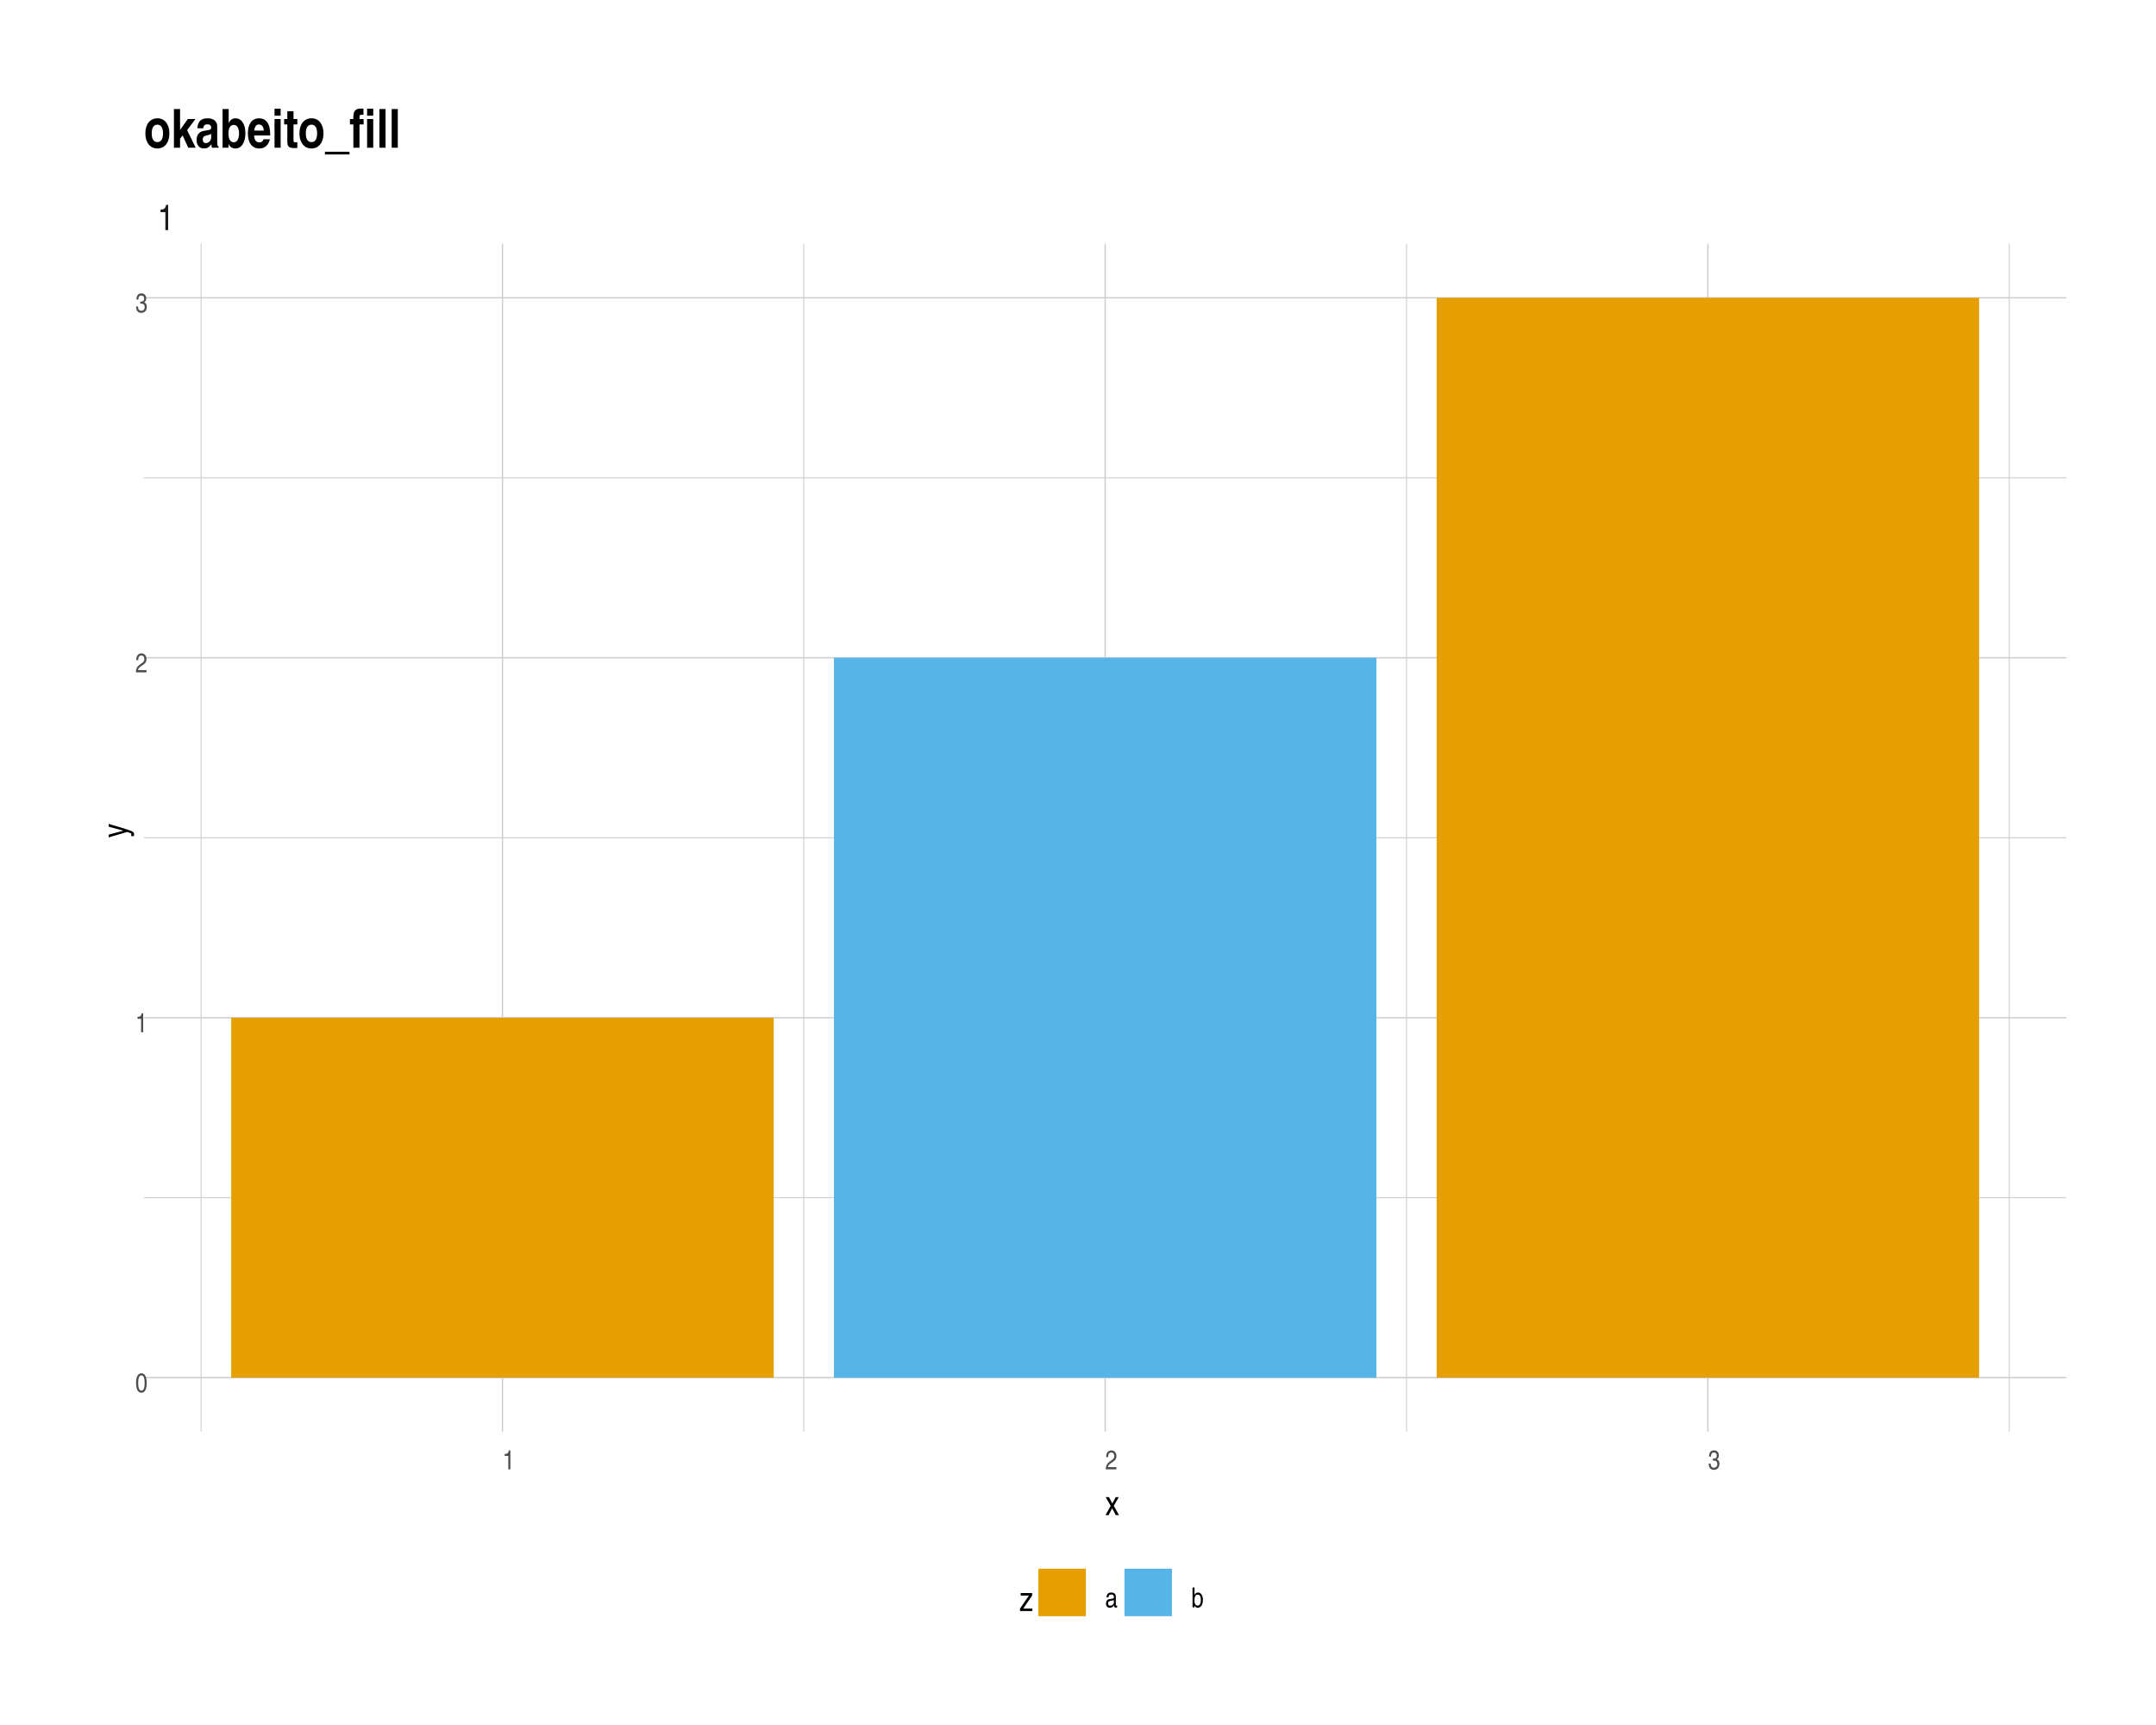
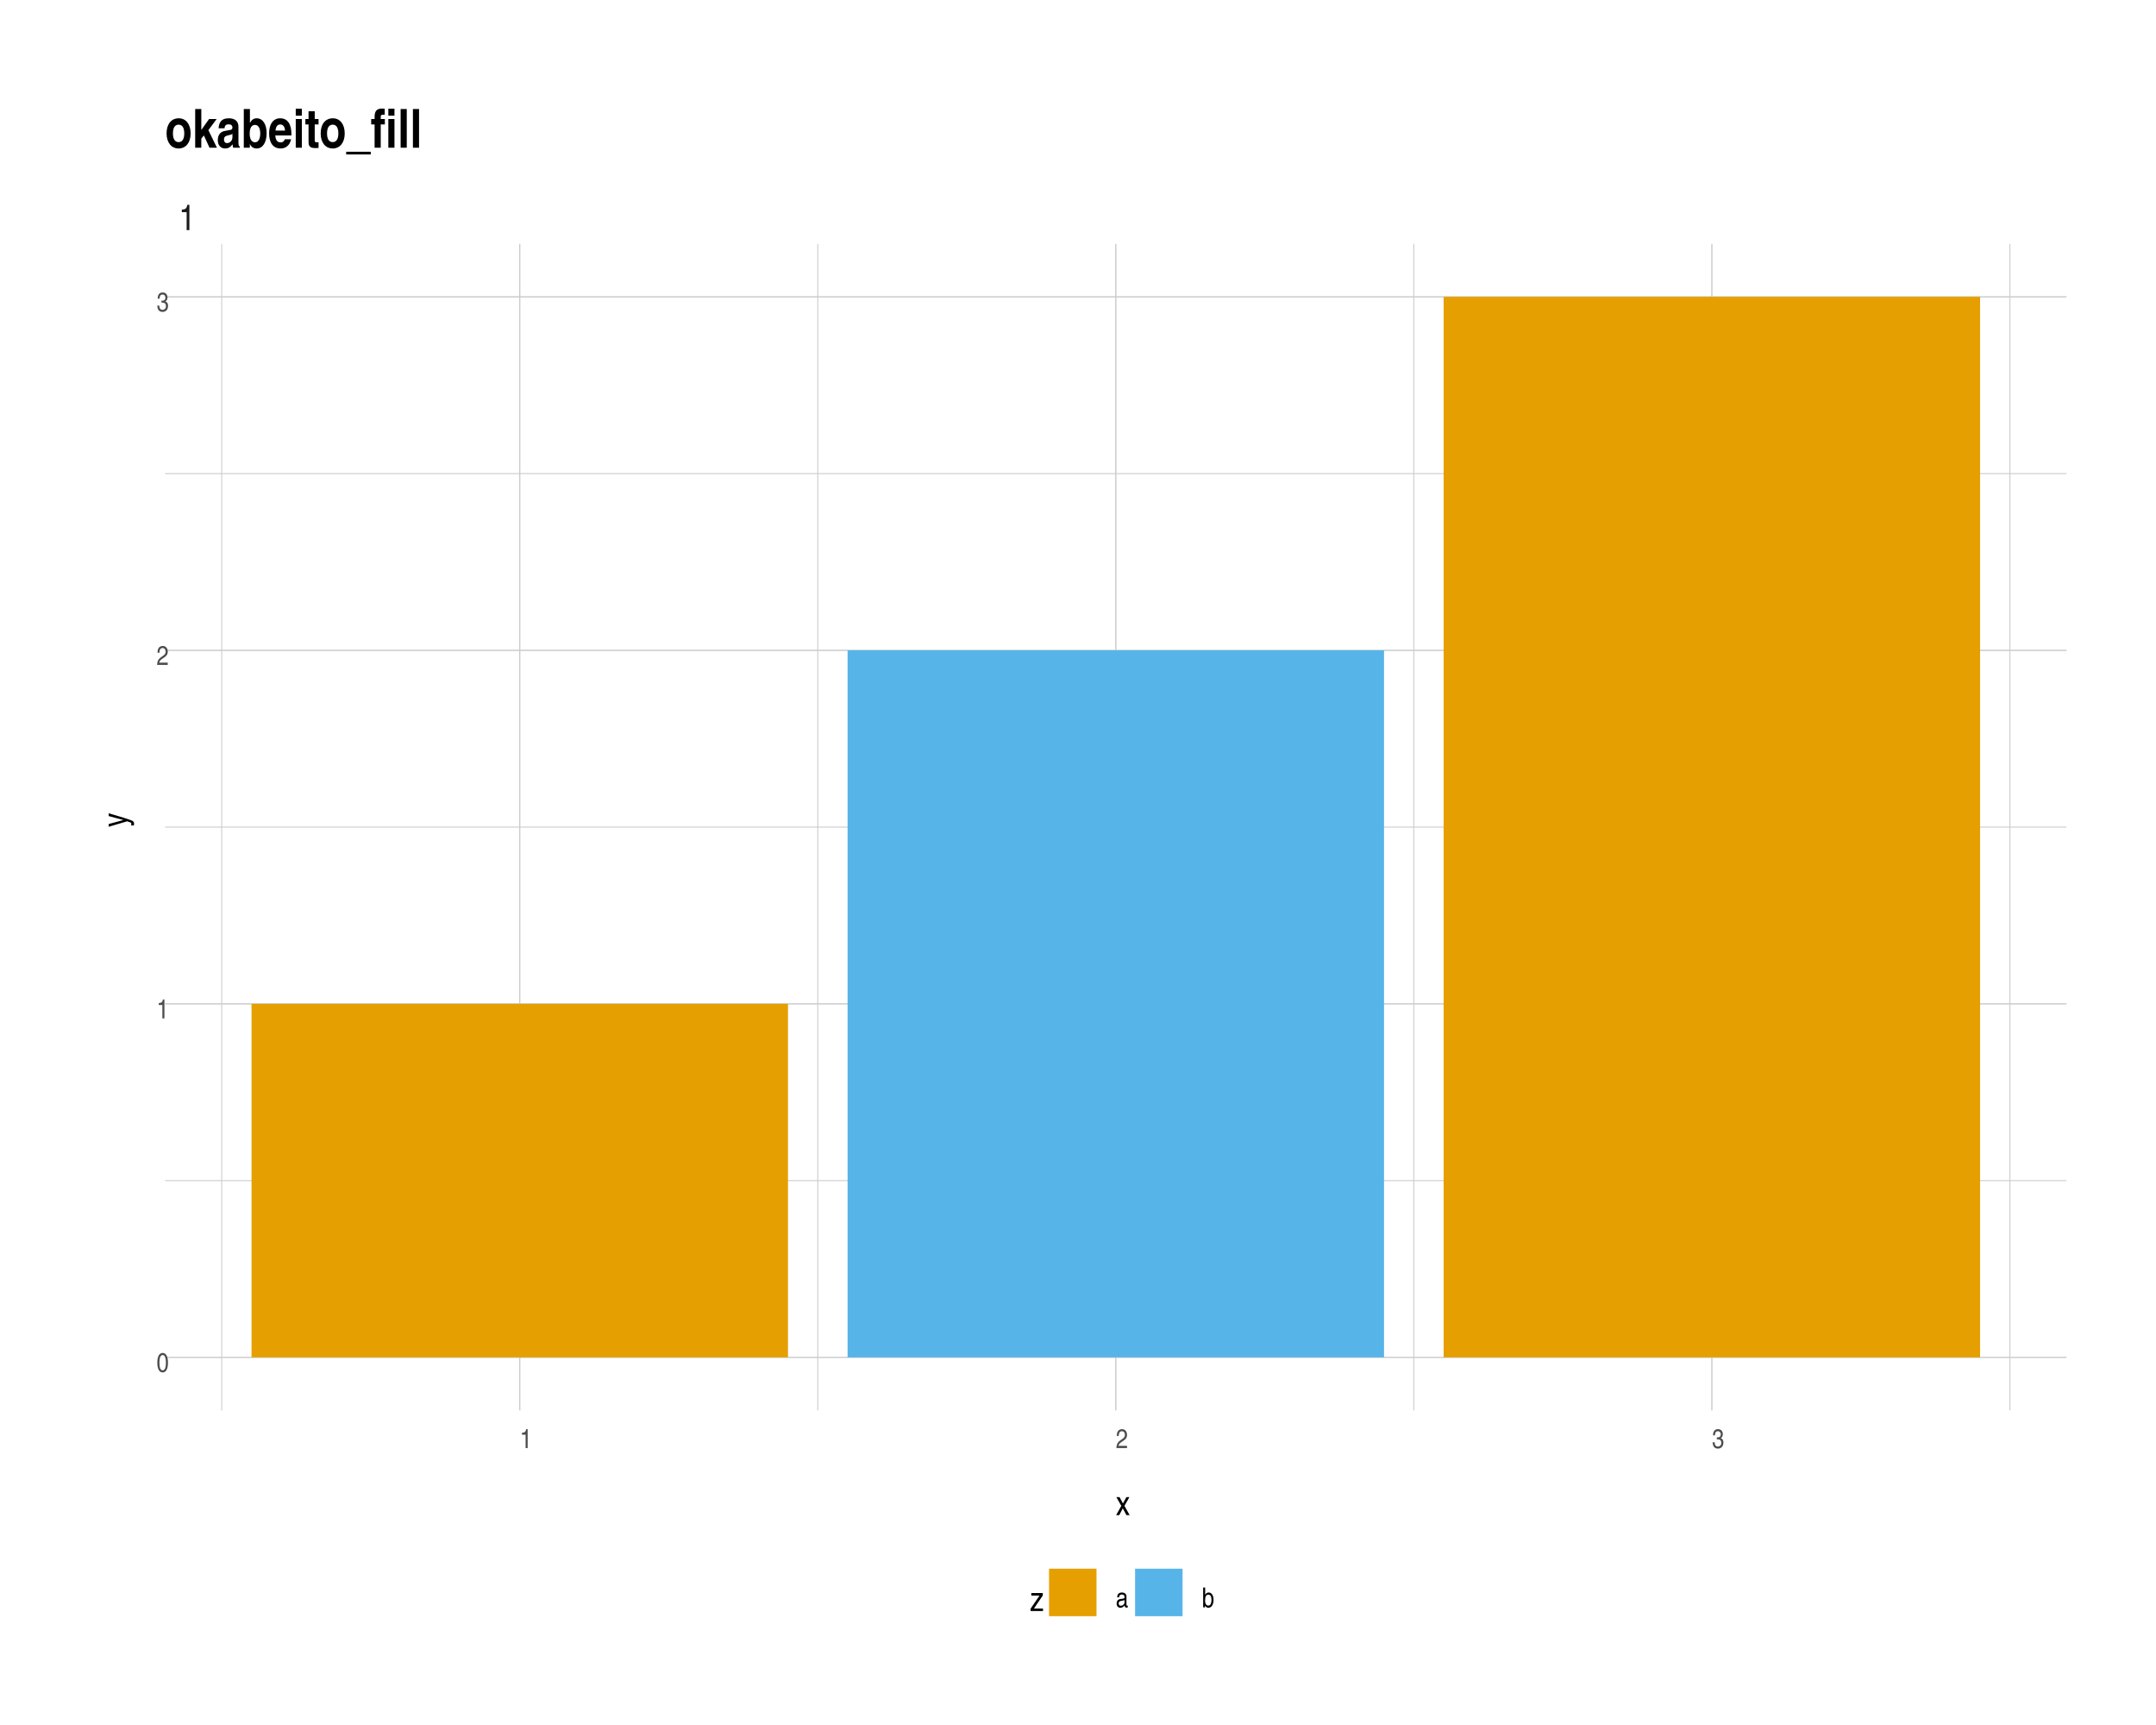
<svg xmlns="http://www.w3.org/2000/svg" viewBox="0 0 720.00 576.00">
  <defs>
    <style type="text/css">
    line, polyline, polygon, path, rect, circle {
      fill: none;
      stroke: #000000;
      stroke-linecap: round;
      stroke-linejoin: round;
      stroke-miterlimit: 10.00;
    }
  </style>
  </defs>
  <rect width="100%" height="100%" style="stroke: none; fill: #FFFFFF;" />
  <defs>
-     <clipPath id="cpNDguMDR8NjkwLjExfDQ3OC4wNXw4MS40Mg==">
-       <rect x="48.04" y="81.42" width="642.08" height="396.63" />
+     <clipPath id="cpNTUuMTN8NjkwLjExfDQ3MC45NXw4MS40Mg==">
+       <rect x="55.13" y="81.42" width="634.98" height="389.53" />
    </clipPath>
  </defs>
-   <polyline points="48.04,399.92 690.11,399.92 " style="stroke-width: 0.32; stroke: #CCCCCC; stroke-linecap: butt;" clip-path="url(#cpNDguMDR8NjkwLjExfDQ3OC4wNXw4MS40Mg==)" />
-   <polyline points="48.04,279.73 690.11,279.73 " style="stroke-width: 0.32; stroke: #CCCCCC; stroke-linecap: butt;" clip-path="url(#cpNDguMDR8NjkwLjExfDQ3OC4wNXw4MS40Mg==)" />
-   <polyline points="48.04,159.54 690.11,159.54 " style="stroke-width: 0.32; stroke: #CCCCCC; stroke-linecap: butt;" clip-path="url(#cpNDguMDR8NjkwLjExfDQ3OC4wNXw4MS40Mg==)" />
-   <polyline points="67.16,478.05 67.16,81.42 " style="stroke-width: 0.32; stroke: #CCCCCC; stroke-linecap: butt;" clip-path="url(#cpNDguMDR8NjkwLjExfDQ3OC4wNXw4MS40Mg==)" />
-   <polyline points="268.44,478.05 268.44,81.42 " style="stroke-width: 0.32; stroke: #CCCCCC; stroke-linecap: butt;" clip-path="url(#cpNDguMDR8NjkwLjExfDQ3OC4wNXw4MS40Mg==)" />
-   <polyline points="469.71,478.05 469.71,81.42 " style="stroke-width: 0.32; stroke: #CCCCCC; stroke-linecap: butt;" clip-path="url(#cpNDguMDR8NjkwLjExfDQ3OC4wNXw4MS40Mg==)" />
-   <polyline points="670.99,478.05 670.99,81.42 " style="stroke-width: 0.32; stroke: #CCCCCC; stroke-linecap: butt;" clip-path="url(#cpNDguMDR8NjkwLjExfDQ3OC4wNXw4MS40Mg==)" />
-   <polyline points="48.04,460.02 690.11,460.02 " style="stroke-width: 0.43; stroke: #CCCCCC; stroke-linecap: butt;" clip-path="url(#cpNDguMDR8NjkwLjExfDQ3OC4wNXw4MS40Mg==)" />
-   <polyline points="48.04,339.83 690.11,339.83 " style="stroke-width: 0.43; stroke: #CCCCCC; stroke-linecap: butt;" clip-path="url(#cpNDguMDR8NjkwLjExfDQ3OC4wNXw4MS40Mg==)" />
-   <polyline points="48.04,219.64 690.11,219.64 " style="stroke-width: 0.43; stroke: #CCCCCC; stroke-linecap: butt;" clip-path="url(#cpNDguMDR8NjkwLjExfDQ3OC4wNXw4MS40Mg==)" />
-   <polyline points="48.04,99.44 690.11,99.44 " style="stroke-width: 0.43; stroke: #CCCCCC; stroke-linecap: butt;" clip-path="url(#cpNDguMDR8NjkwLjExfDQ3OC4wNXw4MS40Mg==)" />
-   <polyline points="167.80,478.05 167.80,81.42 " style="stroke-width: 0.43; stroke: #CCCCCC; stroke-linecap: butt;" clip-path="url(#cpNDguMDR8NjkwLjExfDQ3OC4wNXw4MS40Mg==)" />
-   <polyline points="369.07,478.05 369.07,81.42 " style="stroke-width: 0.43; stroke: #CCCCCC; stroke-linecap: butt;" clip-path="url(#cpNDguMDR8NjkwLjExfDQ3OC4wNXw4MS40Mg==)" />
-   <polyline points="570.35,478.05 570.35,81.42 " style="stroke-width: 0.43; stroke: #CCCCCC; stroke-linecap: butt;" clip-path="url(#cpNDguMDR8NjkwLjExfDQ3OC4wNXw4MS40Mg==)" />
-   <rect x="77.22" y="339.83" width="181.15" height="120.19" style="stroke-width: 1.07; stroke: none; stroke-linecap: square; stroke-linejoin: miter; fill: #E69F00;" clip-path="url(#cpNDguMDR8NjkwLjExfDQ3OC4wNXw4MS40Mg==)" />
-   <rect x="278.50" y="219.64" width="181.15" height="240.38" style="stroke-width: 1.07; stroke: none; stroke-linecap: square; stroke-linejoin: miter; fill: #56B4E9;" clip-path="url(#cpNDguMDR8NjkwLjExfDQ3OC4wNXw4MS40Mg==)" />
-   <rect x="479.78" y="99.44" width="181.15" height="360.58" style="stroke-width: 1.07; stroke: none; stroke-linecap: square; stroke-linejoin: miter; fill: #E69F00;" clip-path="url(#cpNDguMDR8NjkwLjExfDQ3OC4wNXw4MS40Mg==)" />
+   <polyline points="55.13,394.22 690.11,394.22 " style="stroke-width: 0.32; stroke: #CCCCCC; stroke-linecap: butt;" clip-path="url(#cpNTUuMTN8NjkwLjExfDQ3MC45NXw4MS40Mg==)" />
+   <polyline points="55.13,276.18 690.11,276.18 " style="stroke-width: 0.32; stroke: #CCCCCC; stroke-linecap: butt;" clip-path="url(#cpNTUuMTN8NjkwLjExfDQ3MC45NXw4MS40Mg==)" />
+   <polyline points="55.13,158.14 690.11,158.14 " style="stroke-width: 0.32; stroke: #CCCCCC; stroke-linecap: butt;" clip-path="url(#cpNTUuMTN8NjkwLjExfDQ3MC45NXw4MS40Mg==)" />
+   <polyline points="74.04,470.95 74.04,81.42 " style="stroke-width: 0.32; stroke: #CCCCCC; stroke-linecap: butt;" clip-path="url(#cpNTUuMTN8NjkwLjExfDQ3MC45NXw4MS40Mg==)" />
+   <polyline points="273.10,470.95 273.10,81.42 " style="stroke-width: 0.32; stroke: #CCCCCC; stroke-linecap: butt;" clip-path="url(#cpNTUuMTN8NjkwLjExfDQ3MC45NXw4MS40Mg==)" />
+   <polyline points="472.15,470.95 472.15,81.42 " style="stroke-width: 0.32; stroke: #CCCCCC; stroke-linecap: butt;" clip-path="url(#cpNTUuMTN8NjkwLjExfDQ3MC45NXw4MS40Mg==)" />
+   <polyline points="671.20,470.95 671.20,81.42 " style="stroke-width: 0.32; stroke: #CCCCCC; stroke-linecap: butt;" clip-path="url(#cpNTUuMTN8NjkwLjExfDQ3MC45NXw4MS40Mg==)" />
+   <polyline points="55.13,453.24 690.11,453.24 " style="stroke-width: 0.43; stroke: #CCCCCC; stroke-linecap: butt;" clip-path="url(#cpNTUuMTN8NjkwLjExfDQ3MC45NXw4MS40Mg==)" />
+   <polyline points="55.13,335.20 690.11,335.20 " style="stroke-width: 0.43; stroke: #CCCCCC; stroke-linecap: butt;" clip-path="url(#cpNTUuMTN8NjkwLjExfDQ3MC45NXw4MS40Mg==)" />
+   <polyline points="55.13,217.16 690.11,217.16 " style="stroke-width: 0.43; stroke: #CCCCCC; stroke-linecap: butt;" clip-path="url(#cpNTUuMTN8NjkwLjExfDQ3MC45NXw4MS40Mg==)" />
+   <polyline points="55.13,99.12 690.11,99.12 " style="stroke-width: 0.43; stroke: #CCCCCC; stroke-linecap: butt;" clip-path="url(#cpNTUuMTN8NjkwLjExfDQ3MC45NXw4MS40Mg==)" />
+   <polyline points="173.57,470.95 173.57,81.42 " style="stroke-width: 0.43; stroke: #CCCCCC; stroke-linecap: butt;" clip-path="url(#cpNTUuMTN8NjkwLjExfDQ3MC45NXw4MS40Mg==)" />
+   <polyline points="372.62,470.95 372.62,81.42 " style="stroke-width: 0.43; stroke: #CCCCCC; stroke-linecap: butt;" clip-path="url(#cpNTUuMTN8NjkwLjExfDQ3MC45NXw4MS40Mg==)" />
+   <polyline points="571.68,470.95 571.68,81.42 " style="stroke-width: 0.43; stroke: #CCCCCC; stroke-linecap: butt;" clip-path="url(#cpNTUuMTN8NjkwLjExfDQ3MC45NXw4MS40Mg==)" />
+   <rect x="84.00" y="335.20" width="179.15" height="118.04" style="stroke-width: 1.07; stroke: none; stroke-linecap: square; stroke-linejoin: miter; fill: #E69F00;" clip-path="url(#cpNTUuMTN8NjkwLjExfDQ3MC45NXw4MS40Mg==)" />
+   <rect x="283.05" y="217.16" width="179.15" height="236.08" style="stroke-width: 1.07; stroke: none; stroke-linecap: square; stroke-linejoin: miter; fill: #56B4E9;" clip-path="url(#cpNTUuMTN8NjkwLjExfDQ3MC45NXw4MS40Mg==)" />
+   <rect x="482.10" y="99.12" width="179.15" height="354.12" style="stroke-width: 1.07; stroke: none; stroke-linecap: square; stroke-linejoin: miter; fill: #E69F00;" clip-path="url(#cpNTUuMTN8NjkwLjExfDQ3MC45NXw4MS40Mg==)" />
  <defs>
    <clipPath id="cpMC4wMHw3MjAuMDB8NTc2LjAwfDAuMDA=">
      <rect x="0.00" y="0.00" width="720.00" height="576.00" />
    </clipPath>
  </defs>
  <defs>
-     <clipPath id="cpNDguMDR8NjkwLjExfDgxLjQyfDU5LjI5">
-       <rect x="48.04" y="59.29" width="642.08" height="22.13" />
+     <clipPath id="cpNTUuMTN8NjkwLjExfDgxLjQyfDU5LjI5">
+       <rect x="55.13" y="59.29" width="634.98" height="22.13" />
    </clipPath>
  </defs>
-   <g clip-path="url(#cpNDguMDR8NjkwLjExfDgxLjQyfDU5LjI5)">
-     <text x="52.62" y="76.83" style="font-size: 12.00px; fill: #1A1A1A; font-family: Arial Narrow;" textLength="0.00px" lengthAdjust="spacingAndGlyphs">1</text>
+   <g clip-path="url(#cpNTUuMTN8NjkwLjExfDgxLjQyfDU5LjI5)">
+     <text x="59.72" y="76.83" style="font-size: 12.00px; fill: #1A1A1A; font-family: Arial Narrow;" textLength="0.00px" lengthAdjust="spacingAndGlyphs">1</text>
  </g>
  <defs>
    <clipPath id="cpMC4wMHw3MjAuMDB8NTc2LjAwfDAuMDA=">
      <rect x="0.00" y="0.00" width="720.00" height="576.00" />
    </clipPath>
  </defs>
  <g clip-path="url(#cpMC4wMHw3MjAuMDB8NTc2LjAwfDAuMDA=)">
-     <text x="167.80" y="490.63" style="font-size: 9.00px; fill: #4D4D4D; font-family: Arial Narrow;" textLength="0.00px" lengthAdjust="spacingAndGlyphs">1</text>
+     <text x="173.57" y="483.54" style="font-size: 9.00px; fill: #4D4D4D; font-family: Arial Narrow;" textLength="0.00px" lengthAdjust="spacingAndGlyphs">1</text>
  </g>
  <g clip-path="url(#cpMC4wMHw3MjAuMDB8NTc2LjAwfDAuMDA=)">
-     <text x="369.07" y="490.63" style="font-size: 9.00px; fill: #4D4D4D; font-family: Arial Narrow;" textLength="0.00px" lengthAdjust="spacingAndGlyphs">2</text>
+     <text x="372.62" y="483.54" style="font-size: 9.00px; fill: #4D4D4D; font-family: Arial Narrow;" textLength="0.00px" lengthAdjust="spacingAndGlyphs">2</text>
  </g>
  <g clip-path="url(#cpMC4wMHw3MjAuMDB8NTc2LjAwfDAuMDA=)">
-     <text x="570.35" y="490.63" style="font-size: 9.00px; fill: #4D4D4D; font-family: Arial Narrow;" textLength="0.00px" lengthAdjust="spacingAndGlyphs">3</text>
+     <text x="571.68" y="483.54" style="font-size: 9.00px; fill: #4D4D4D; font-family: Arial Narrow;" textLength="0.00px" lengthAdjust="spacingAndGlyphs">3</text>
  </g>
  <g clip-path="url(#cpMC4wMHw3MjAuMDB8NTc2LjAwfDAuMDA=)">
-     <text x="45.17" y="464.88" style="font-size: 9.00px; fill: #4D4D4D; font-family: Arial Narrow;" textLength="0.00px" lengthAdjust="spacingAndGlyphs">0</text>
+     <text x="52.27" y="458.10" style="font-size: 9.00px; fill: #4D4D4D; font-family: Arial Narrow;" textLength="0.00px" lengthAdjust="spacingAndGlyphs">0</text>
  </g>
  <g clip-path="url(#cpMC4wMHw3MjAuMDB8NTc2LjAwfDAuMDA=)">
-     <text x="45.17" y="344.69" style="font-size: 9.00px; fill: #4D4D4D; font-family: Arial Narrow;" textLength="0.00px" lengthAdjust="spacingAndGlyphs">1</text>
+     <text x="52.27" y="340.06" style="font-size: 9.00px; fill: #4D4D4D; font-family: Arial Narrow;" textLength="0.00px" lengthAdjust="spacingAndGlyphs">1</text>
  </g>
  <g clip-path="url(#cpMC4wMHw3MjAuMDB8NTc2LjAwfDAuMDA=)">
-     <text x="45.17" y="224.50" style="font-size: 9.00px; fill: #4D4D4D; font-family: Arial Narrow;" textLength="0.00px" lengthAdjust="spacingAndGlyphs">2</text>
+     <text x="52.27" y="222.02" style="font-size: 9.00px; fill: #4D4D4D; font-family: Arial Narrow;" textLength="0.00px" lengthAdjust="spacingAndGlyphs">2</text>
  </g>
  <g clip-path="url(#cpMC4wMHw3MjAuMDB8NTc2LjAwfDAuMDA=)">
-     <text x="45.17" y="104.30" style="font-size: 9.00px; fill: #4D4D4D; font-family: Arial Narrow;" textLength="0.00px" lengthAdjust="spacingAndGlyphs">3</text>
+     <text x="52.27" y="103.98" style="font-size: 9.00px; fill: #4D4D4D; font-family: Arial Narrow;" textLength="0.00px" lengthAdjust="spacingAndGlyphs">3</text>
  </g>
  <g clip-path="url(#cpMC4wMHw3MjAuMDB8NTc2LjAwfDAuMDA=)">
-     <text x="369.07" y="505.92" style="font-size: 11.50px; font-family: Arial Narrow;" textLength="0.00px" lengthAdjust="spacingAndGlyphs">x</text>
+     <text x="372.62" y="505.92" style="font-size: 11.50px; font-family: Arial Narrow;" textLength="0.00px" lengthAdjust="spacingAndGlyphs">x</text>
  </g>
  <g clip-path="url(#cpMC4wMHw3MjAuMDB8NTc2LjAwfDAuMDA=)">
-     <text transform="translate(42.31,279.73) rotate(-90)" style="font-size: 11.50px; font-family: Arial Narrow;" textLength="0.00px" lengthAdjust="spacingAndGlyphs">y</text>
+     <text transform="translate(42.31,276.18) rotate(-90)" style="font-size: 11.50px; font-family: Arial Narrow;" textLength="0.00px" lengthAdjust="spacingAndGlyphs">y</text>
  </g>
  <g clip-path="url(#cpMC4wMHw3MjAuMDB8NTc2LjAwfDAuMDA=)">
-     <text x="340.34" y="537.95" style="font-size: 11.50px; font-family: Arial Narrow;" textLength="0.00px" lengthAdjust="spacingAndGlyphs">z</text>
+     <text x="343.89" y="537.95" style="font-size: 11.50px; font-family: Arial Narrow;" textLength="0.00px" lengthAdjust="spacingAndGlyphs">z</text>
  </g>
-   <rect x="346.77" y="523.81" width="15.86" height="15.86" style="stroke-width: 1.07; stroke: none; stroke-linecap: square; stroke-linejoin: miter; fill: #E69F00;" clip-path="url(#cpMC4wMHw3MjAuMDB8NTc2LjAwfDAuMDA=)" />
-   <rect x="375.51" y="523.81" width="15.86" height="15.86" style="stroke-width: 1.07; stroke: none; stroke-linecap: square; stroke-linejoin: miter; fill: #56B4E9;" clip-path="url(#cpMC4wMHw3MjAuMDB8NTc2LjAwfDAuMDA=)" />
+   <rect x="350.32" y="523.81" width="15.86" height="15.86" style="stroke-width: 1.07; stroke: none; stroke-linecap: square; stroke-linejoin: miter; fill: #E69F00;" clip-path="url(#cpMC4wMHw3MjAuMDB8NTc2LjAwfDAuMDA=)" />
+   <rect x="379.06" y="523.81" width="15.86" height="15.86" style="stroke-width: 1.07; stroke: none; stroke-linecap: square; stroke-linejoin: miter; fill: #56B4E9;" clip-path="url(#cpMC4wMHw3MjAuMDB8NTc2LjAwfDAuMDA=)" />
  <g clip-path="url(#cpMC4wMHw3MjAuMDB8NTc2LjAwfDAuMDA=)">
-     <text x="369.07" y="536.71" style="font-size: 9.20px; font-family: Arial Narrow;" textLength="0.00px" lengthAdjust="spacingAndGlyphs">a</text>
+     <text x="372.62" y="536.71" style="font-size: 9.20px; font-family: Arial Narrow;" textLength="0.00px" lengthAdjust="spacingAndGlyphs">a</text>
  </g>
  <g clip-path="url(#cpMC4wMHw3MjAuMDB8NTc2LjAwfDAuMDA=)">
-     <text x="397.81" y="536.71" style="font-size: 9.20px; font-family: Arial Narrow;" textLength="0.00px" lengthAdjust="spacingAndGlyphs">b</text>
+     <text x="401.36" y="536.71" style="font-size: 9.20px; font-family: Arial Narrow;" textLength="0.00px" lengthAdjust="spacingAndGlyphs">b</text>
  </g>
  <g clip-path="url(#cpMC4wMHw3MjAuMDB8NTc2LjAwfDAuMDA=)">
-     <text x="48.04" y="49.33" style="font-size: 18.00px; font-weight: bold; font-family: Arial Narrow;" textLength="0.00px" lengthAdjust="spacingAndGlyphs">okabeito_fill</text>
+     <text x="55.13" y="49.33" style="font-size: 18.00px; font-weight: bold; font-family: Arial Narrow;" textLength="0.00px" lengthAdjust="spacingAndGlyphs">okabeito_fill</text>
  </g>
</svg>
